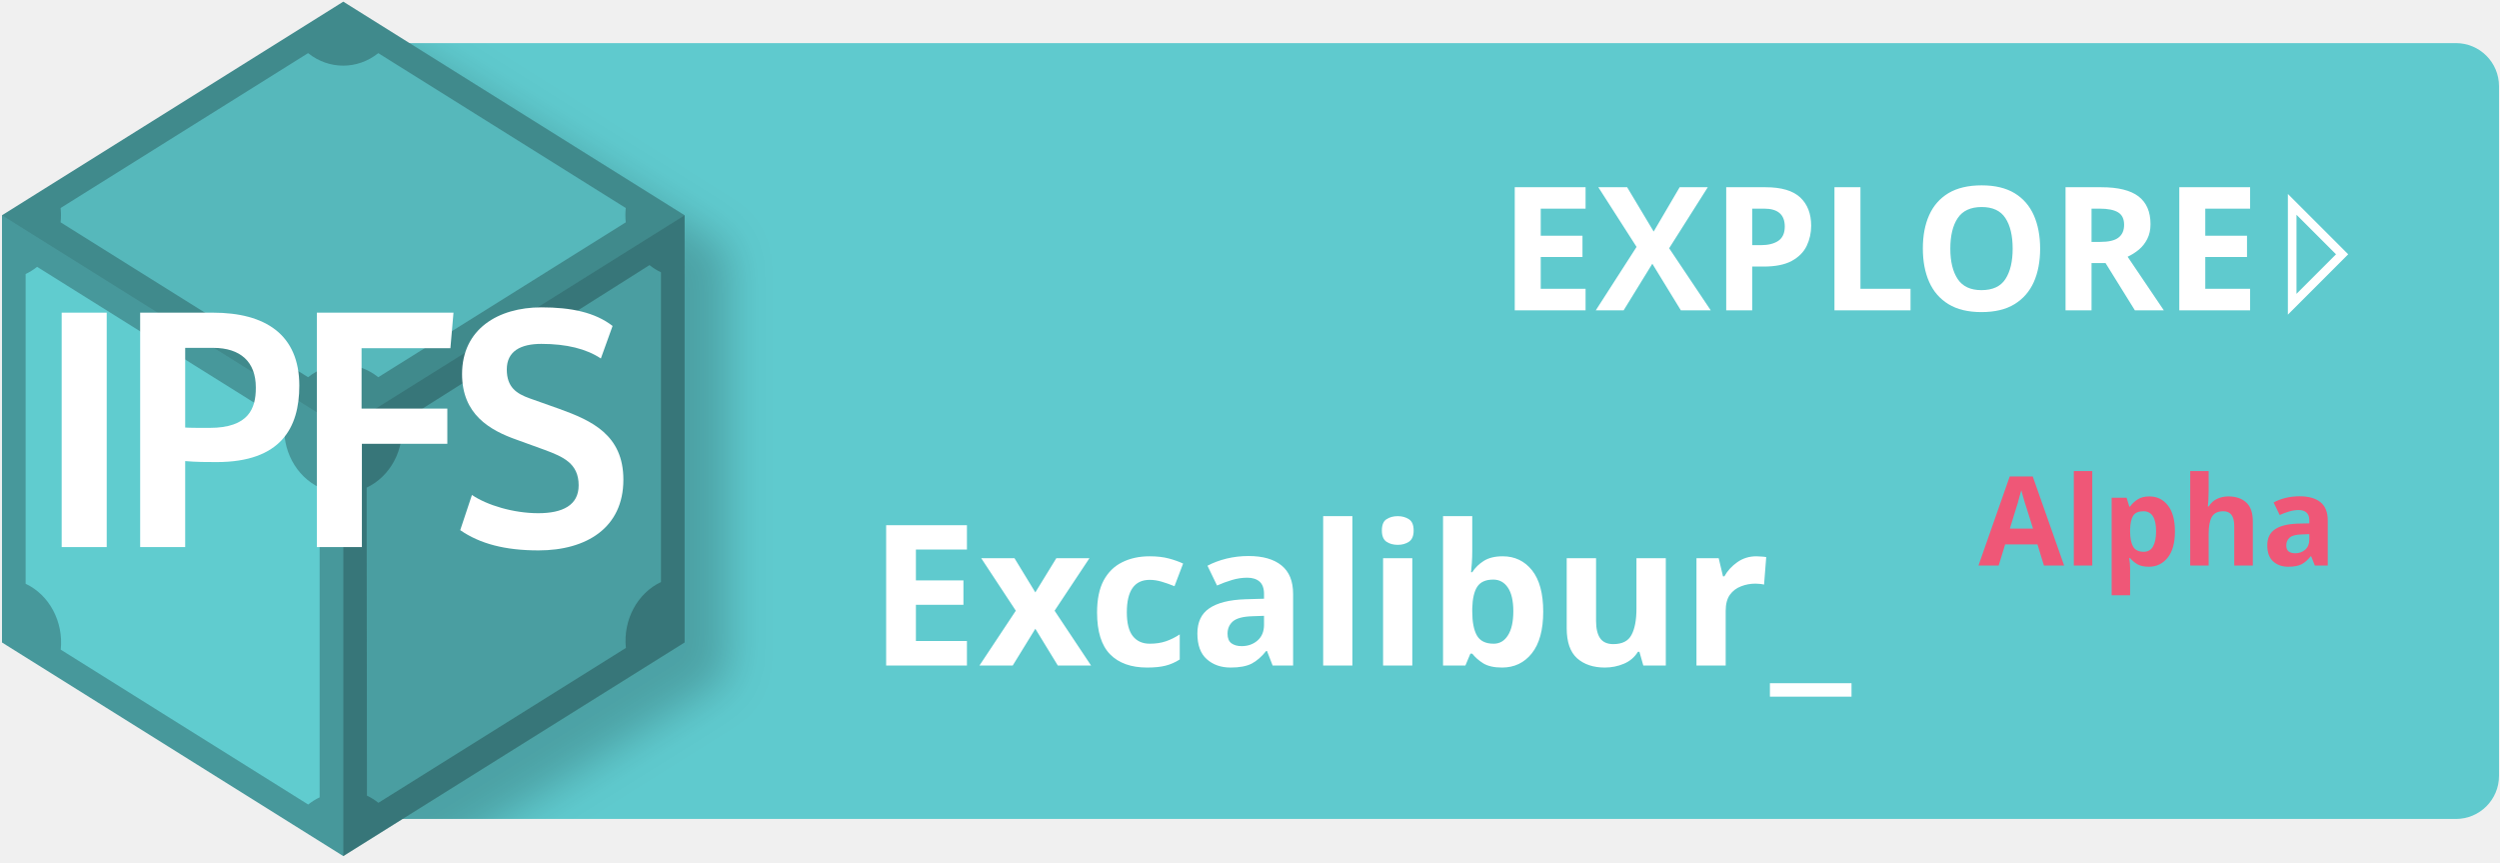
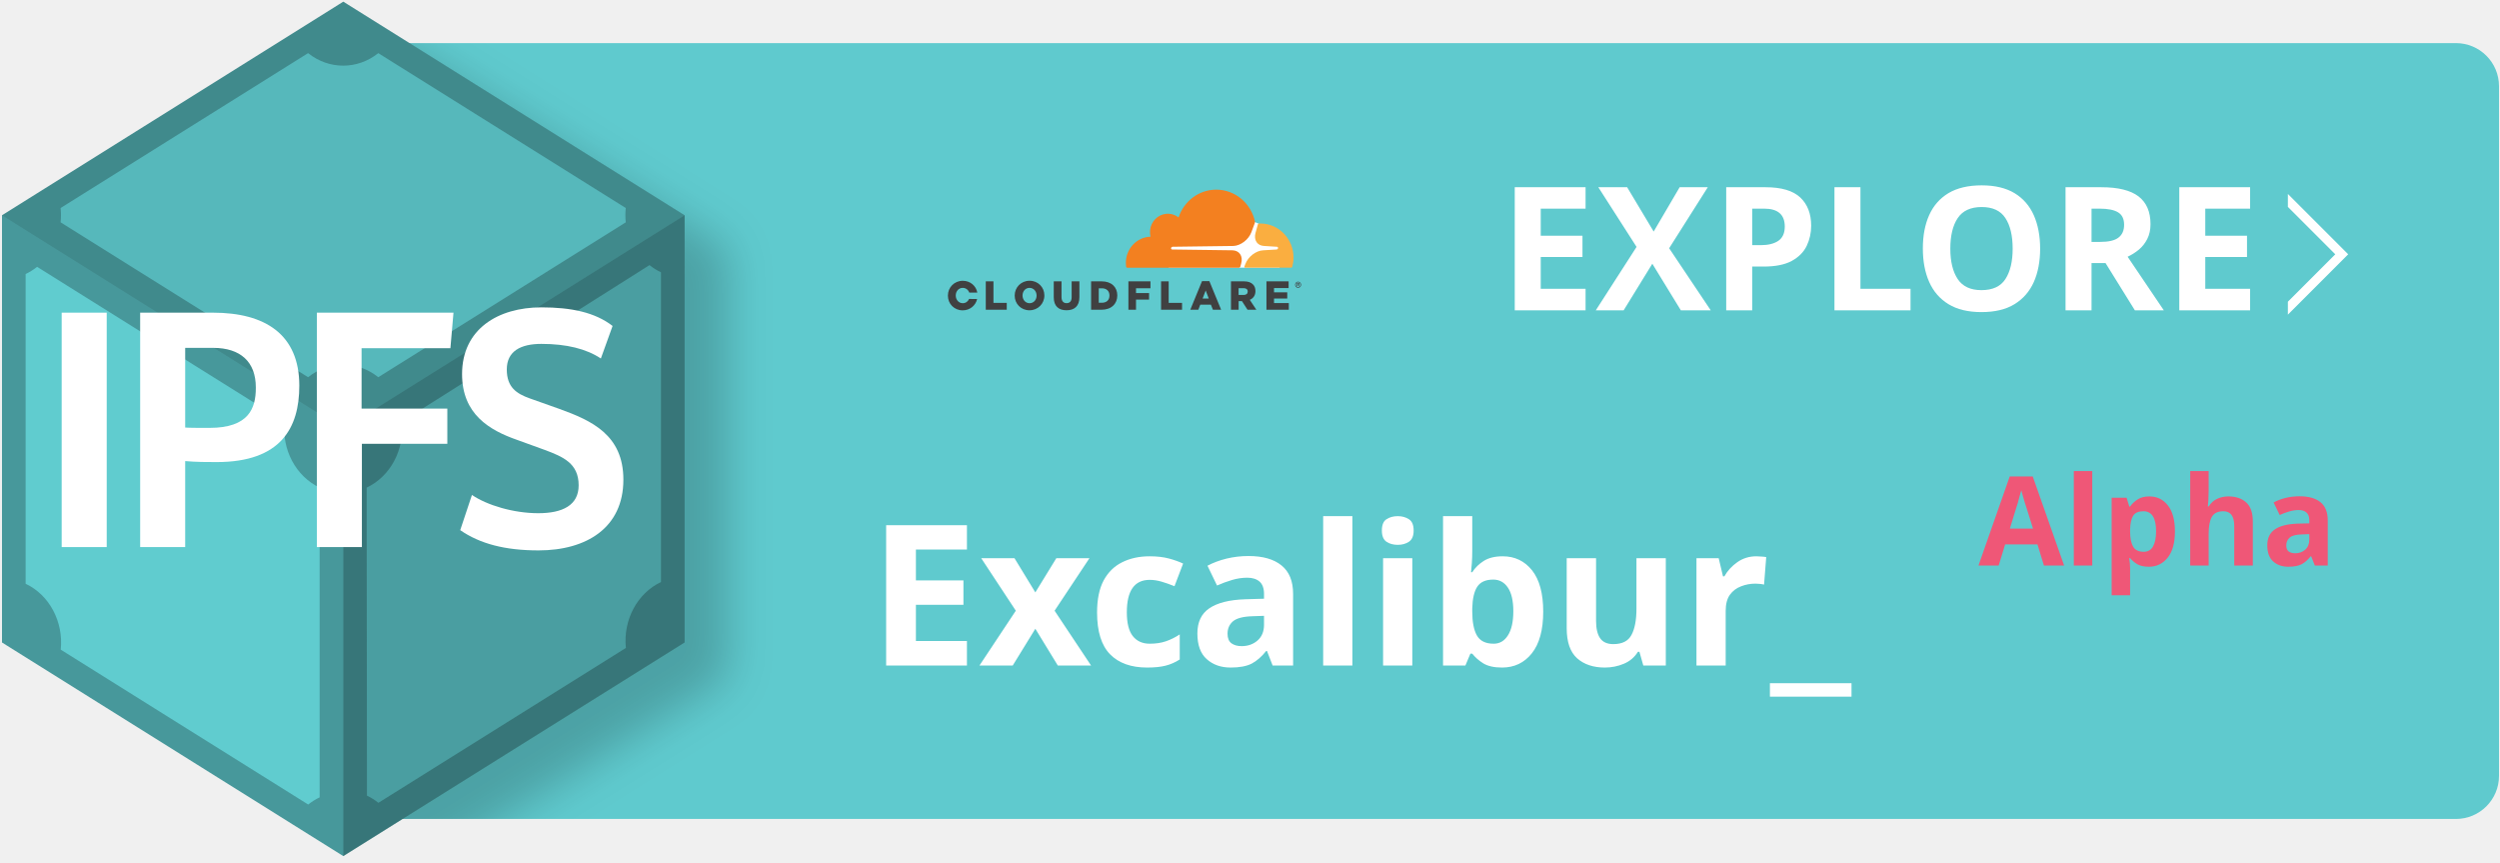
<svg xmlns="http://www.w3.org/2000/svg" xmlns:xlink="http://www.w3.org/1999/xlink" width="290px" height="100px" viewBox="0 0 290 100" version="1.1">
  <defs>
    <path d="M0,0 L245,0 C247.761,-5.07265313e-16 250,2.239 250,5 L250,85 C250,87.761 247.761,90 245,90 L0,90 L0,0 Z" id="path-1" />
    <polygon id="path-3" points="-34.768 71.528 4.839 96.306 44.446 71.528 44.446 21.972 4.839 -2.804 -34.768 21.974" />
    <filter x="-10.7%" y="-6.6%" width="121.5%" height="117.2%" filterUnits="objectBoundingBox" id="filter-4">
      <feOffset dx="0" dy="2" in="SourceAlpha" result="shadowOffsetOuter1" />
      <feGaussianBlur stdDeviation="2.5" in="shadowOffsetOuter1" result="shadowBlurOuter1" />
      <feColorMatrix values="0 0 0 0 0   0 0 0 0 0   0 0 0 0 0  0 0 0 0.2 0" type="matrix" in="shadowBlurOuter1" />
    </filter>
  </defs>
  <g id="IPFSexplore" stroke="none" stroke-width="1" fill="none" fill-rule="evenodd">
    <g id="ipfsExplore">
      <g id="Shape-Copy" transform="translate(40, 5)">
        <mask id="mask-2" fill="white">
          <use xlink:href="#path-1" />
        </mask>
        <use id="Mask" fill="#5FCACE" xlink:href="#path-1" />
        <g fill-rule="nonzero" mask="url(#mask-2)" fill="black" fill-opacity="1">
          <use filter="url(#filter-4)" xlink:href="#path-3" />
        </g>
      </g>
      <g id="ipfs-logo-vector-ice-text" fill-rule="nonzero">
        <g id="Group">
          <g transform="translate(0.175615, 0.094854)" id="Shape">
            <polygon fill="#4A9EA1" points="0.056 74.433 39.663 99.212 79.27 74.433 79.27 24.877 39.663 0.101 0.056 24.879" />
            <path d="M35.575,6.069 L6.858,24.034 C6.916,24.587 6.916,25.144 6.858,25.697 L35.577,43.662 C37.998,41.726 41.301,41.726 43.723,43.662 L72.441,25.697 C72.384,25.144 72.383,24.587 72.441,24.034 L43.724,6.069 C41.303,8.005 38,8.005 35.578,6.069 L35.575,6.069 Z M75.198,30.659 L46.449,48.825 C46.786,52.065 45.134,55.165 42.376,56.469 L42.409,92.2 C42.879,92.422 43.325,92.701 43.737,93.031 L72.456,75.066 C72.119,71.826 73.771,68.726 76.529,67.422 L76.529,31.491 C76.058,31.269 75.613,30.99 75.2,30.66 L75.198,30.659 Z M4.129,30.859 C3.716,31.189 3.27,31.468 2.8,31.69 L2.8,67.621 C5.558,68.925 7.209,72.025 6.873,75.265 L35.589,93.23 C36.002,92.9 36.448,92.621 36.918,92.399 L36.918,56.468 C34.16,55.164 32.509,52.065 32.845,48.824 L4.129,30.858 L4.129,30.859 Z" fill="#63D3D7" />
          </g>
          <g transform="translate(0.178652, 0.065817)" fill="#000000" id="Shape">
            <polygon fill-opacity="0.251" points="39.661 99.241 79.268 74.462 79.268 24.906 39.661 49.684" />
            <polygon fill-opacity="0.039" points="39.661 99.241 39.661 49.684 0.054 24.906 0.054 74.462" />
            <polygon fill-opacity="0.13" points="0.053 24.906 39.66 49.684 79.267 24.906 39.66 0.128" />
          </g>
        </g>
        <g id="Group" transform="translate(7, 35.5)" fill="#FFFFFF">
          <polygon id="Shape" points="5.385 0.77 0.159 0.77 0.159 27.961 5.385 27.961" />
          <path d="M14.491,27.961 L14.491,17.986 C15.779,18.101 17.068,18.101 18.141,18.101 C25.586,18.101 27.734,14.134 27.734,9.243 C27.734,3.312 23.797,0.77 17.712,0.77 L9.265,0.77 L9.265,27.961 L14.491,27.961 Z M17.318,14.134 C16.352,14.134 14.92,14.134 14.491,14.096 L14.491,4.853 L17.748,4.853 C20.897,4.853 22.687,6.47 22.687,9.436 L22.687,9.513 C22.687,11.824 21.9,14.134 17.318,14.134 Z" id="Shape" />
          <polygon id="Shape" points="45.626 0.77 29.77 0.77 29.77 27.961 34.996 27.961 34.996 15.983 44.91 15.983 44.91 11.901 34.96 11.901 34.96 4.891 45.268 4.891" />
          <path d="M62.728,6.085 L64.088,2.311 C62.048,0.732 59.292,0.154 55.82,0.154 C50.773,0.154 46.621,2.696 46.621,7.895 C46.621,12.555 49.807,14.404 52.992,15.521 L56.178,16.676 C58.361,17.485 60.151,18.255 60.151,20.797 C60.151,23.108 58.29,24.032 55.462,24.032 C52.599,24.032 49.521,23.108 47.767,21.914 L46.407,25.997 C48.697,27.576 51.596,28.346 55.498,28.346 C61.046,28.346 65.341,25.727 65.341,20.143 C65.341,14.943 61.654,13.287 57.932,11.939 L54.46,10.707 C52.957,10.168 51.811,9.436 51.811,7.356 C51.811,5.238 53.422,4.391 55.82,4.391 C58.755,4.391 61.046,4.968 62.728,6.085 Z" id="Shape" />
        </g>
      </g>
      <text id="EXPLORE" font-family="RobotoMono-Bold, Roboto Mono" font-size="20" font-weight="bold" fill="#FFFFFF">
        <tspan x="173.986" y="36">EXPLORE</tspan>
      </text>
-       <path d="M263.207,32.5 L274.793,32.5 L269,26.707 L263.207,32.5 Z" id="arrow" stroke="#FFFFFF" transform="translate(269, 29.5) rotate(-270) translate(-269, -29.5) " />
+       <polygon id="Path-3" fill="#FFFFFF" points="265.5 22.5 272.5 29.5 265.5 36.5 265.5 35 271 29.5 265.5 24" />
      <g id="logo/excalibur1" transform="translate(102, 55)" font-family="RobotoMono-Bold, Roboto Mono" font-weight="bold">
        <g id="logo" transform="translate(-1.4, -2.4)">
          <text id="Excalibur_" font-size="22.8" fill="#FFFFFF">
            <tspan x="0.189" y="24.6">Excalibur_</tspan>
          </text>
          <text id="Alpha" font-size="14.4" fill="#EF5777">
            <tspan x="128.996" y="13">Alpha</tspan>
          </text>
        </g>
      </g>
+       <g id="cloudflare-1" transform="translate(110, 22)" fill-rule="nonzero">
+         <path d="M40.64,11.388 C40.447,11.388 40.293,11.229 40.293,11.03 C40.293,10.836 40.447,10.673 40.64,10.673 C40.829,10.673 40.987,10.832 40.987,11.03 C40.987,11.225 40.829,11.388 40.64,11.388 Z M40.64,10.742 C40.486,10.742 40.36,10.872 40.36,11.03 C40.36,11.189 40.486,11.318 40.64,11.318 C40.794,11.318 40.92,11.189 40.92,11.03 C40.92,10.872 40.794,10.742 40.64,10.742 Z M40.816,11.218 L40.735,11.218 L40.666,11.084 L40.575,11.084 L40.575,11.218 L40.501,11.218 L40.501,10.825 L40.683,10.825 C40.764,10.825 40.813,10.878 40.813,10.954 C40.813,11.012 40.779,11.055 40.733,11.073 L40.816,11.218 Z M40.679,11.012 C40.707,11.012 40.735,10.995 40.735,10.954 C40.735,10.907 40.711,10.896 40.679,10.896 L40.564,10.896 L40.564,11.015 L40.679,11.015 L40.679,11.012 Z M4.397,10.637 L5.287,10.637 L5.287,13.131 L6.831,13.131 L6.831,13.931 L4.397,13.931 L4.397,10.637 Z M7.751,12.292 L7.751,12.281 C7.751,11.336 8.493,10.566 9.48,10.566 C10.467,10.566 11.196,11.323 11.196,12.267 L11.196,12.278 C11.196,13.223 10.454,13.993 9.467,13.993 C8.48,13.993 7.751,13.236 7.751,12.292 Z M10.293,12.292 L10.293,12.281 C10.293,11.805 9.964,11.394 9.471,11.394 C8.987,11.394 8.662,11.798 8.662,12.274 L8.662,12.285 C8.662,12.761 8.992,13.172 9.478,13.172 C9.968,13.172 10.293,12.767 10.293,12.292 Z M12.285,12.486 L12.285,10.637 L13.185,10.637 L13.185,12.468 C13.185,12.944 13.419,13.167 13.773,13.167 C14.127,13.167 14.361,12.951 14.361,12.493 L14.361,10.637 L15.261,10.637 L15.261,12.464 C15.261,13.527 14.673,13.991 13.762,13.991 C12.855,13.989 12.285,13.518 12.285,12.486 Z M16.619,10.637 L17.851,10.637 C18.992,10.637 19.658,11.312 19.658,12.263 L19.658,12.274 C19.658,13.225 18.986,13.929 17.834,13.929 L16.619,13.929 L16.619,10.637 Z M17.866,13.12 C18.396,13.12 18.749,12.821 18.749,12.287 L18.749,12.276 C18.749,11.747 18.396,11.443 17.866,11.443 L17.506,11.443 L17.506,13.116 L17.866,13.116 L17.866,13.12 Z M20.947,10.637 L23.507,10.637 L23.507,11.437 L21.83,11.437 L21.83,11.999 L23.346,11.999 L23.346,12.756 L21.83,12.756 L21.83,13.931 L20.947,13.931 L20.947,10.637 Z M24.739,10.637 L25.622,10.637 L25.622,13.131 L27.173,13.131 L27.173,13.931 L24.737,13.931 L24.737,10.637 L24.739,10.637 Z M29.49,10.613 L30.344,10.613 L31.707,13.929 L30.754,13.929 L30.52,13.341 L29.288,13.341 L29.06,13.929 L28.129,13.929 L29.49,10.613 Z M30.271,12.631 L29.917,11.698 L29.557,12.631 L30.271,12.631 Z M32.85,10.637 L34.362,10.637 C34.852,10.637 35.188,10.767 35.405,10.995 C35.594,11.182 35.69,11.434 35.69,11.763 L35.69,11.774 C35.69,12.278 35.427,12.613 35.034,12.783 L35.798,13.933 L34.772,13.933 L34.128,12.935 L33.739,12.935 L33.739,13.933 L32.85,13.933 L32.85,10.637 Z M34.321,12.216 C34.622,12.216 34.794,12.064 34.794,11.827 L34.794,11.816 C34.794,11.557 34.611,11.428 34.314,11.428 L33.733,11.428 L33.733,12.214 L34.321,12.216 Z M36.967,10.637 L39.54,10.637 L39.54,11.412 L37.846,11.412 L37.846,11.91 L39.38,11.91 L39.38,12.631 L37.846,12.631 L37.846,13.154 L39.562,13.154 L39.562,13.929 L36.967,13.929 L36.967,10.637 Z M2.458,12.678 C2.332,12.966 2.07,13.172 1.727,13.172 C1.243,13.172 0.911,12.754 0.911,12.285 L0.911,12.274 C0.911,11.798 1.237,11.394 1.72,11.394 C2.085,11.394 2.365,11.624 2.48,11.939 L3.414,11.939 C3.267,11.153 2.592,10.57 1.727,10.57 C0.742,10.573 0,11.341 0,12.285 L0,12.296 C0,13.243 0.731,14 1.716,14 C2.56,14 3.221,13.437 3.393,12.685 L2.458,12.678 Z" id="Shape" fill="#404041" />
+         <polygon id="Shape" fill="#FFFFFF" points="38.49 5.383 36.043 3.939 35.62 3.751 25.611 3.823 25.611 9.052 38.488 9.052" />
+         <path d="M34.034,8.57 C34.154,8.148 34.108,7.759 33.909,7.471 C33.726,7.208 33.418,7.054 33.047,7.036 L26.027,6.942 C25.982,6.942 25.943,6.917 25.919,6.884 C25.895,6.848 25.891,6.801 25.902,6.754 C25.925,6.683 25.993,6.632 26.066,6.625 L33.149,6.531 C33.987,6.491 34.9,5.792 35.219,4.935 L35.624,3.849 C35.642,3.803 35.648,3.756 35.635,3.709 C35.182,1.585 33.34,0 31.138,0 C29.108,0 27.385,1.351 26.769,3.222 C26.37,2.916 25.863,2.753 25.316,2.804 C24.34,2.905 23.559,3.709 23.463,4.711 C23.439,4.97 23.457,5.223 23.515,5.457 C21.925,5.504 20.652,6.841 20.652,8.492 C20.652,8.639 20.663,8.784 20.68,8.931 C20.691,9.003 20.749,9.054 20.817,9.054 L33.774,9.054 C33.848,9.054 33.917,9.001 33.939,8.925 L34.034,8.57 Z" id="Shape" fill="#F38020" />
+         <path d="M36.271,3.928 C36.208,3.928 36.141,3.928 36.078,3.934 C36.032,3.934 35.993,3.97 35.976,4.017 L35.703,4.997 C35.583,5.419 35.629,5.808 35.828,6.096 C36.011,6.359 36.319,6.513 36.69,6.531 L38.184,6.625 C38.23,6.625 38.269,6.649 38.293,6.683 C38.317,6.719 38.321,6.77 38.31,6.812 C38.286,6.884 38.219,6.935 38.145,6.942 L36.588,7.036 C35.744,7.076 34.837,7.775 34.518,8.632 L34.403,8.931 C34.379,8.989 34.42,9.05 34.483,9.05 L39.829,9.05 C39.891,9.05 39.948,9.01 39.965,8.945 C40.056,8.605 40.108,8.246 40.108,7.878 C40.108,5.7 38.386,3.928 36.271,3.928" id="Shape" fill="#FAAE40" />
+       </g>
    </g>
  </g>
</svg>
